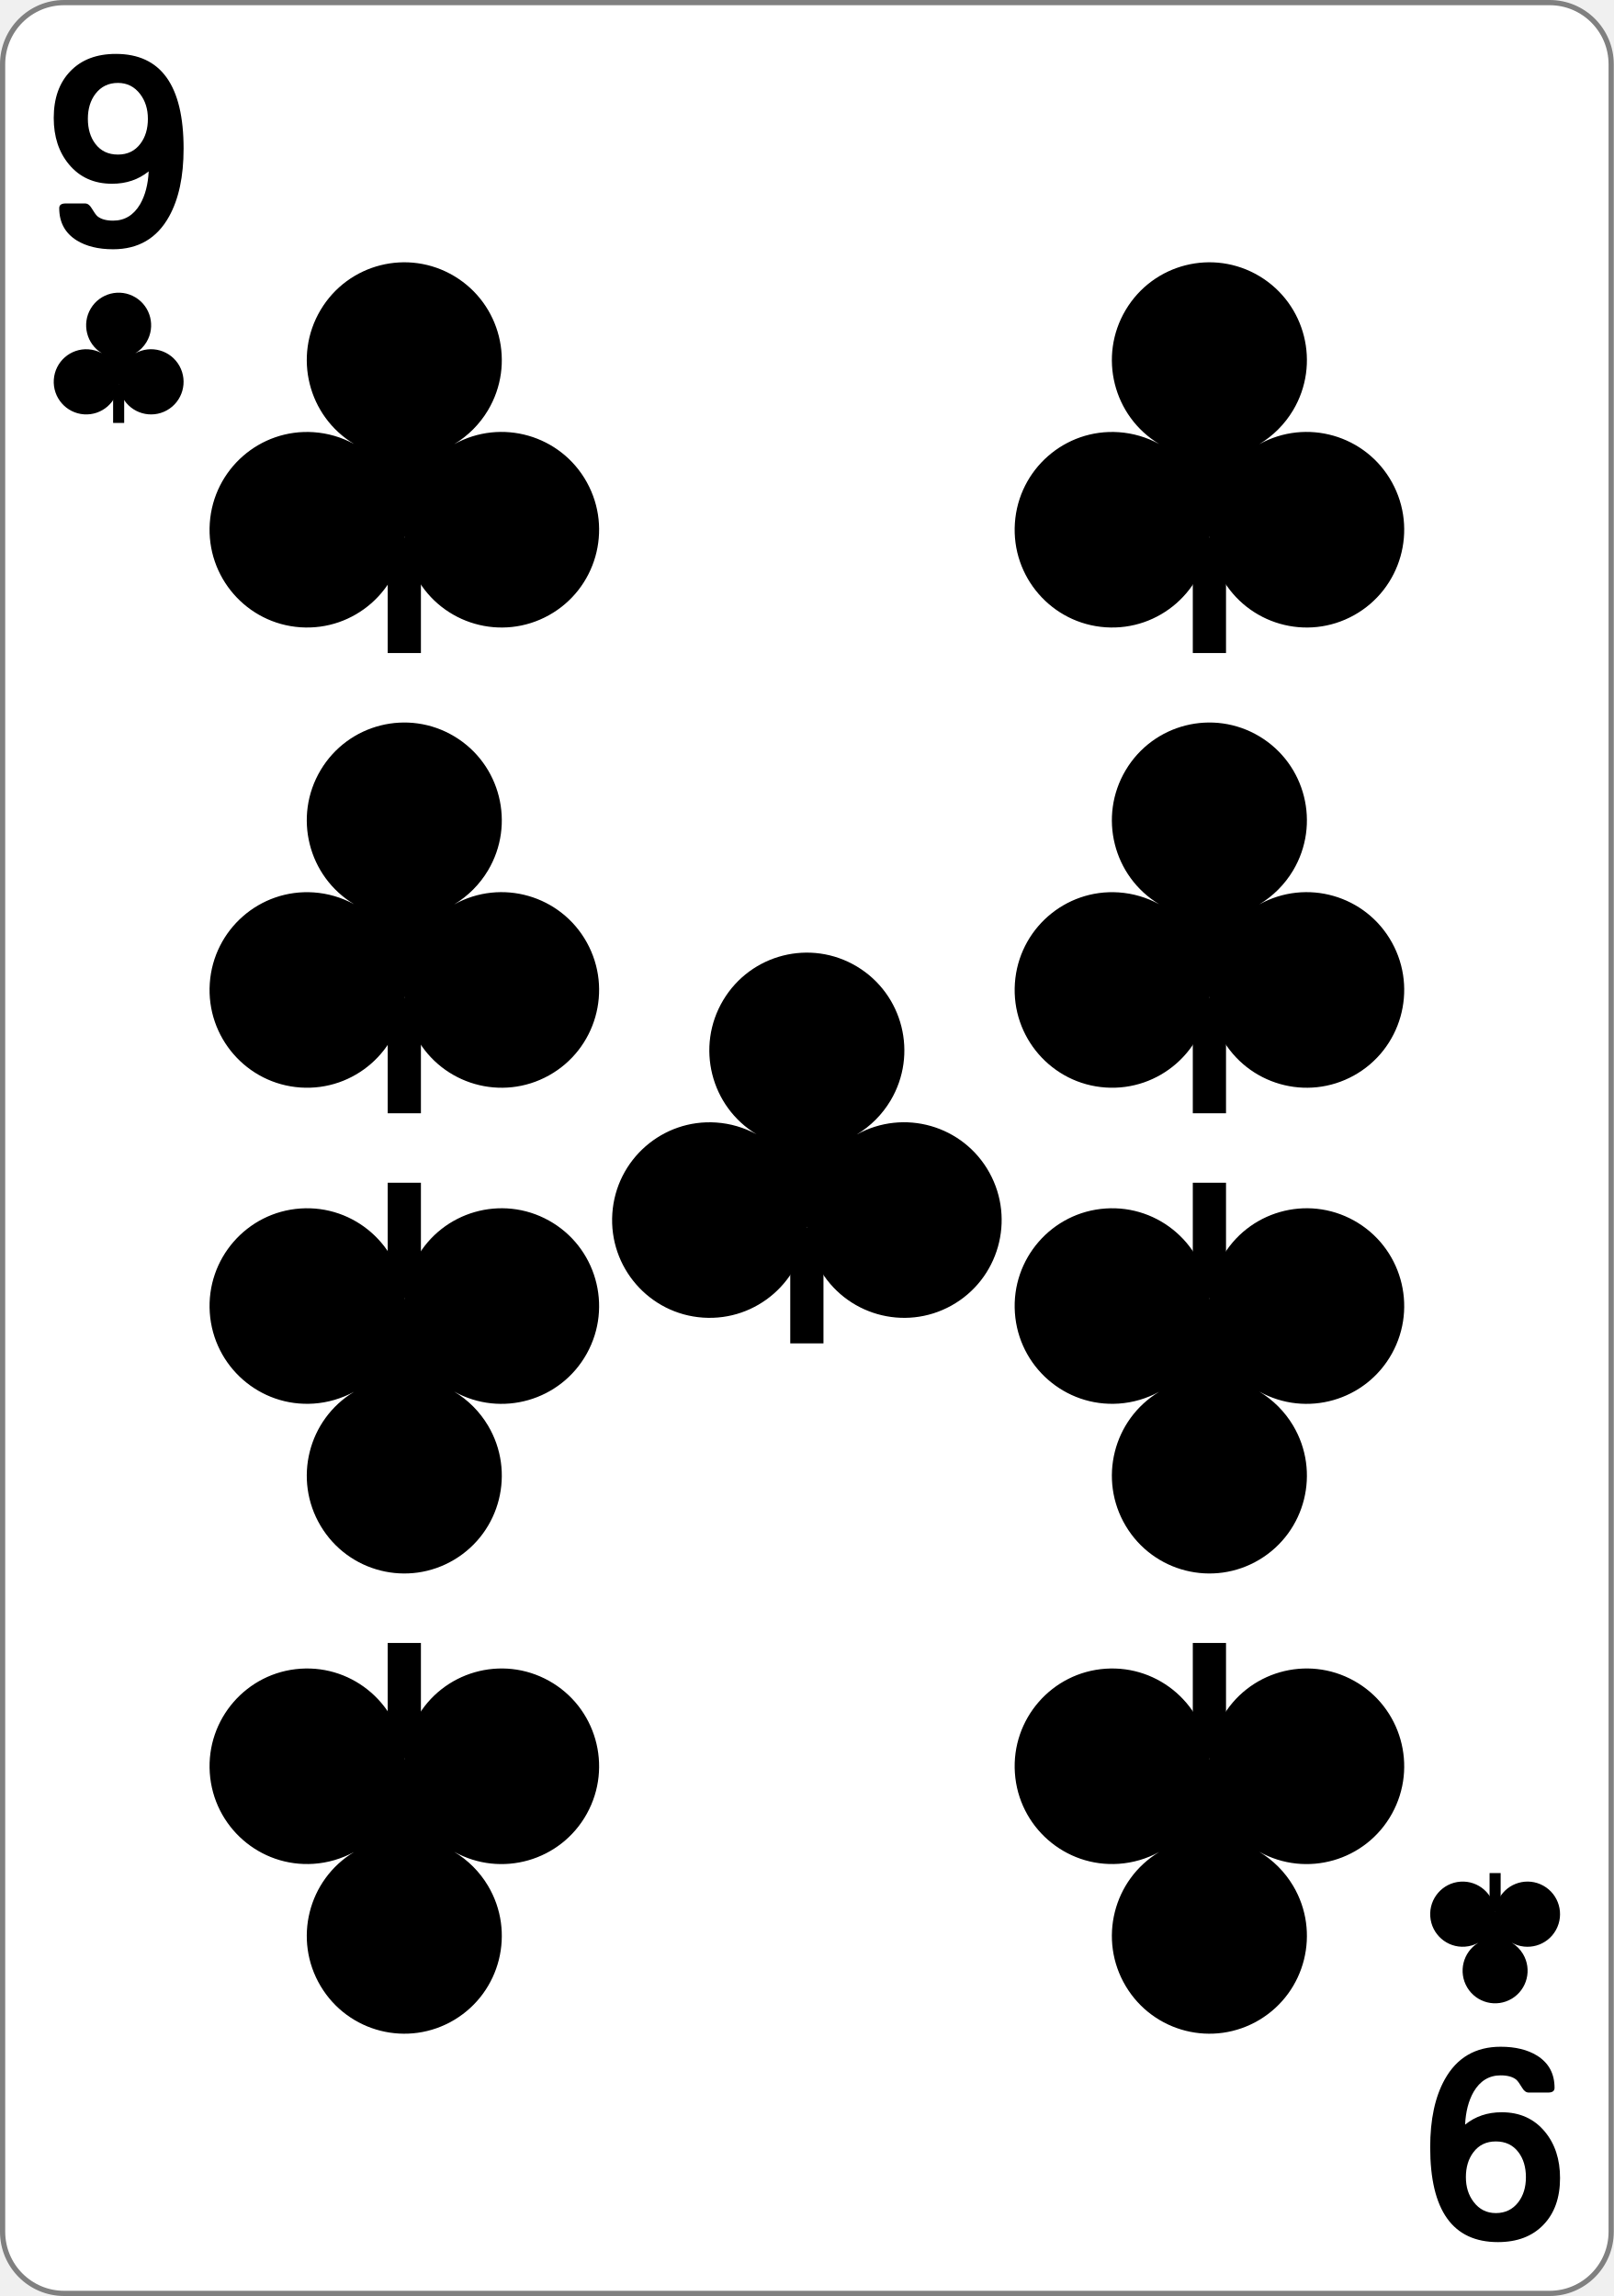
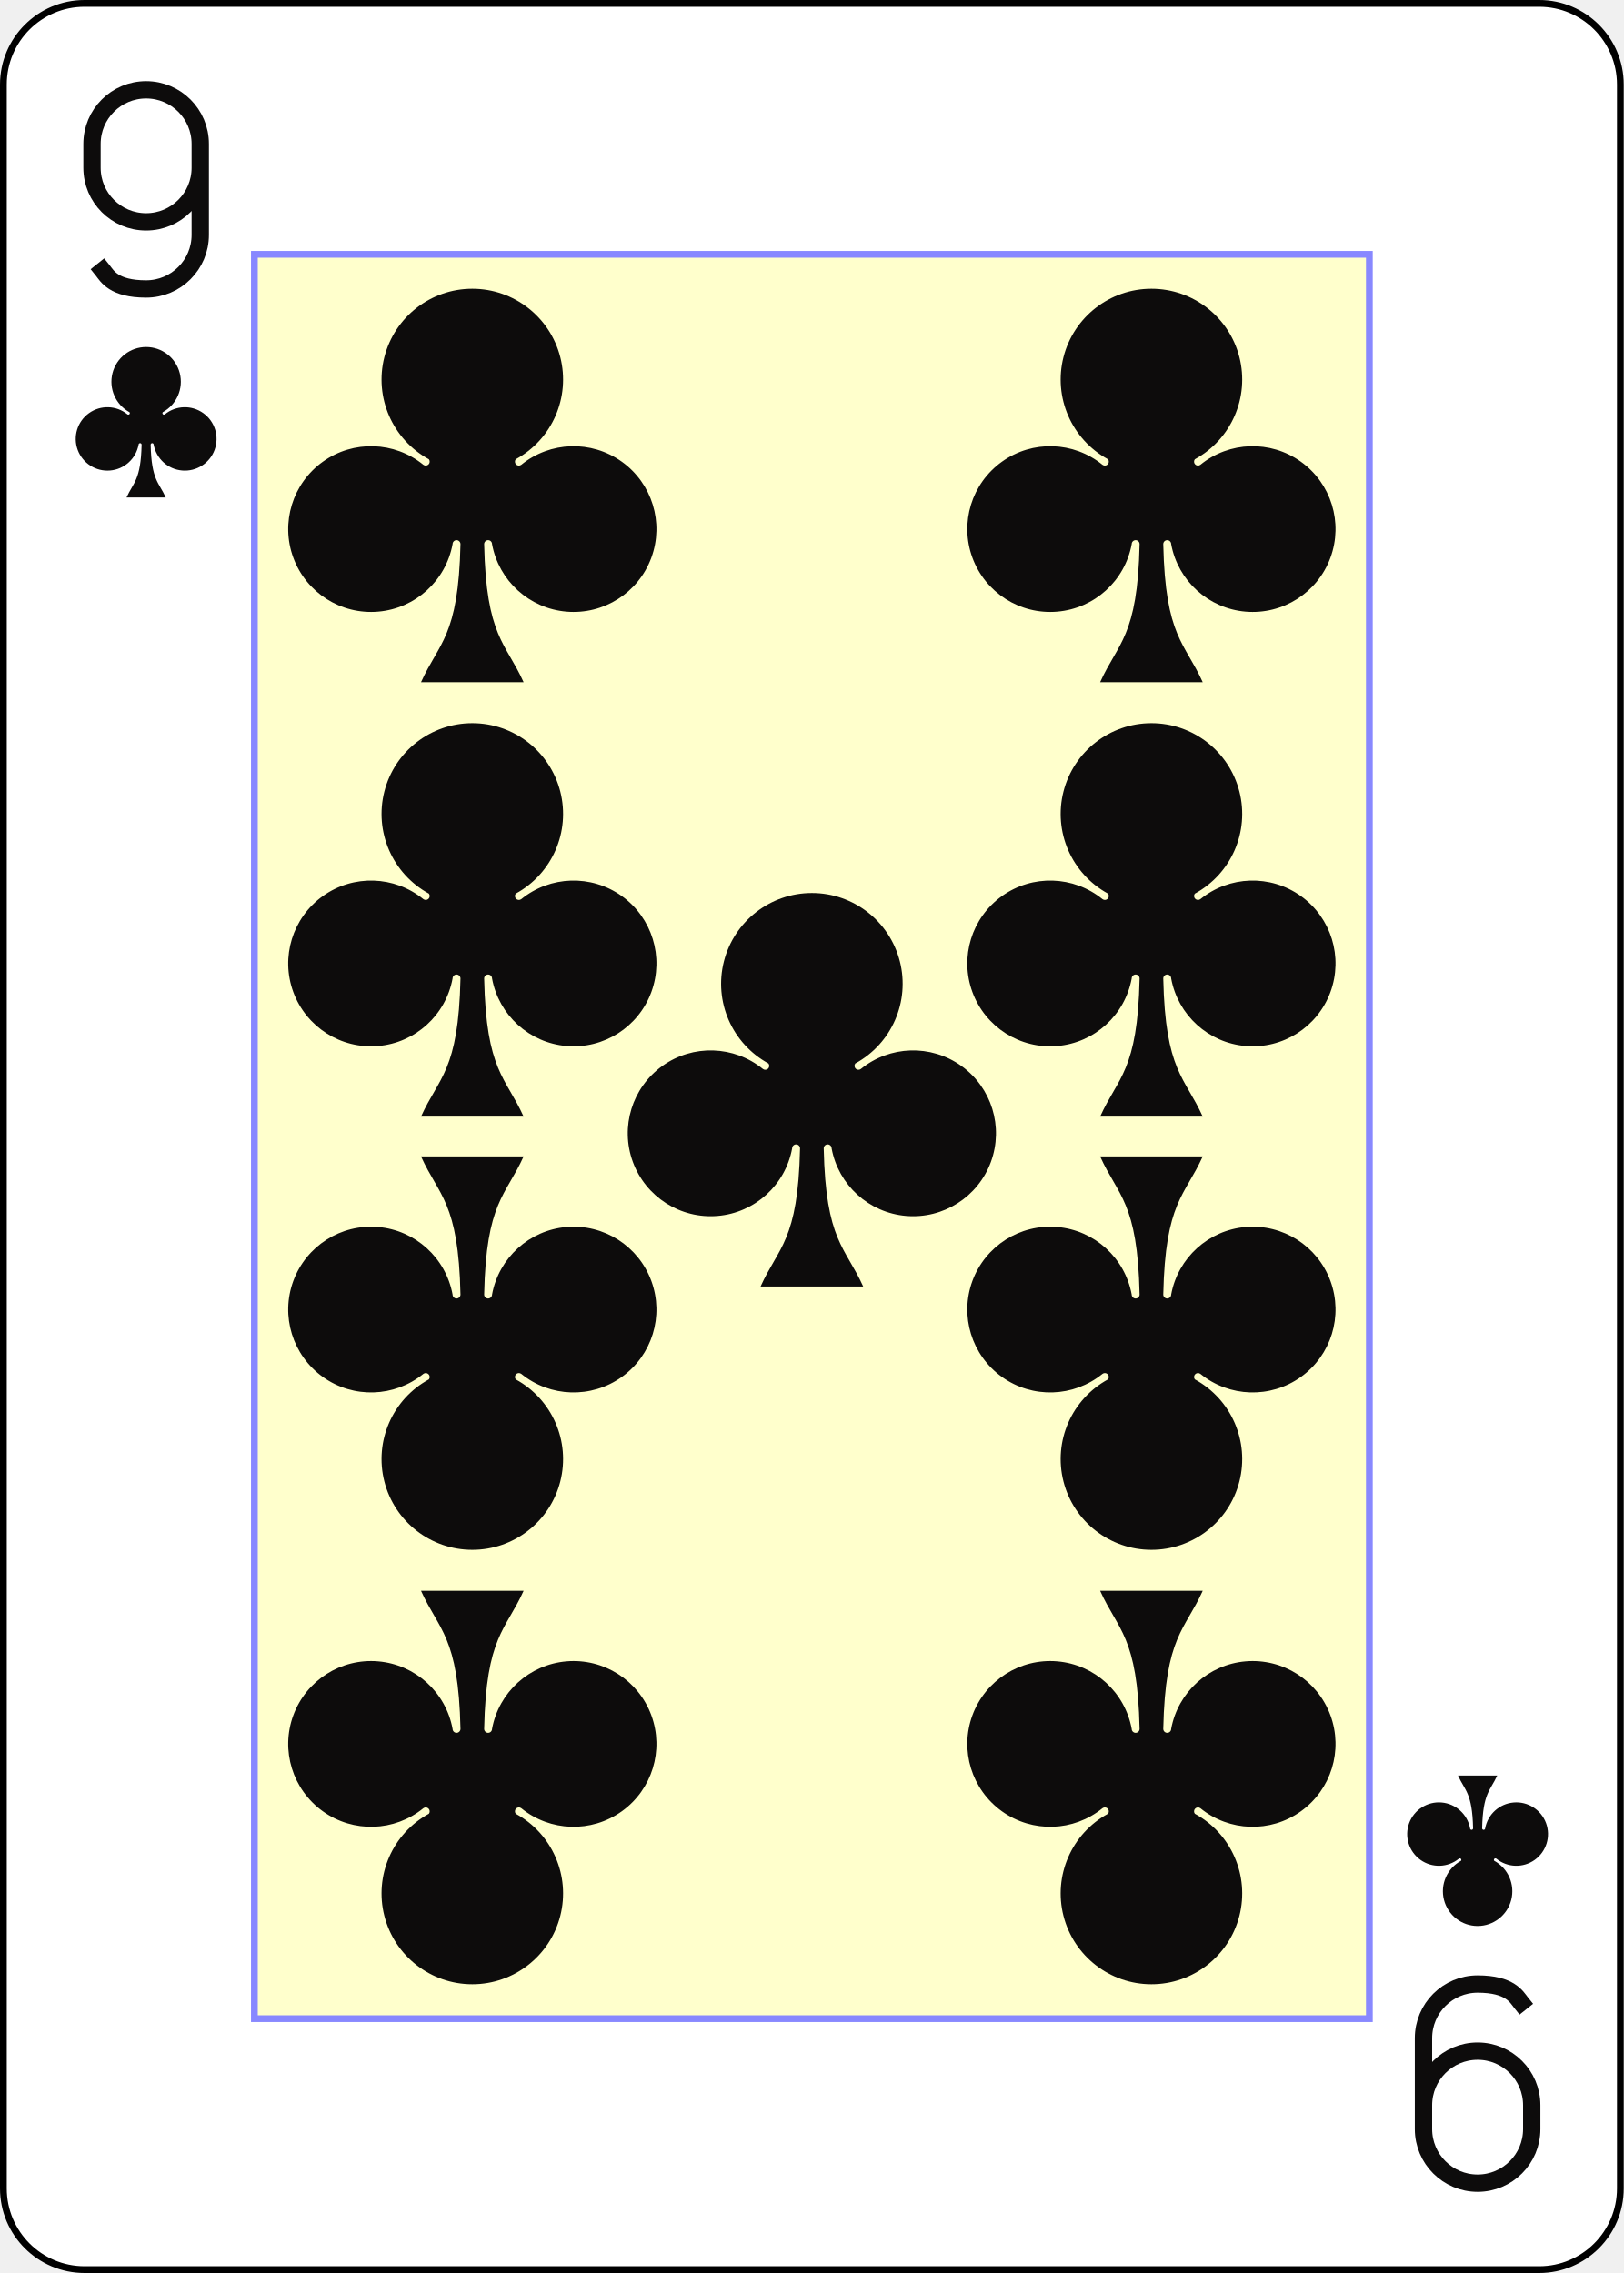
- <svg xmlns="http://www.w3.org/2000/svg" width="234" height="333" id="svg2" version="1.1">
-   <defs id="defs4" />
-   <g id="layer1" transform="translate(4.7236681e-5,-719.3622)">
-     <g id="g951">
-       <rect rx="8.919" ry="8.946" y="719.74" x="0.378" height="332.244" width="233.244" id="rect4266" style="fill:#ffffff;fill-opacity:1;stroke:#808080;stroke-width:0.756;stroke-linecap:butt;stroke-linejoin:miter;stroke-miterlimit:4;stroke-dasharray:none;stroke-opacity:1" />
-       <g transform="matrix(0.07348585,0,0,0.07370835,-248.0172,933.6007)" id="g4233" style="fill:none;stroke:#000000;stroke-width:3.181;stroke-opacity:1" />
-       <g clip-path="none" style="fill:none;stroke:#000000;stroke-width:3.181;stroke-opacity:1" id="g4211" transform="matrix(0.07348585,0,0,0.07370835,-248.0172,933.6007)" />
-       <g transform="matrix(0.07348585,0,0,0.07370835,-248.0172,933.6007)" id="g4227" style="fill:none;stroke:#000000;stroke-width:3.181;stroke-opacity:1" />
-       <g style="stroke-width:3.181" transform="matrix(0.05648739,0,0,0.05667264,-79.7307,833.6597)" id="g5492-7">
-         <rect style="fill:#000000;fill-opacity:1;stroke:none;stroke-width:3.181" id="rect4124-6" width="85.256" height="295.685" x="2406.706" y="536.549" />
-         <path id="path3979-1-6-1" d="m 2917.856,395.129 c 67.135,120.805 23.601,273.145 -97.235,340.262 -120.836,67.117 -273.216,23.595 -340.35,-97.21 -17.88,-32.173 -28.44,-67.893 -30.889,-104.572 -9.342,137.921 -128.747,242.091 -266.662,232.714 -137.914,-9.378 -242.111,-128.752 -232.731,-266.631 9.38,-137.878 128.786,-242.049 266.7,-232.671 36.206,2.462 71.443,12.765 103.725,30.222 -118.192,-70.886 -156.875,-224.529 -85.945,-343.146 70.93,-118.617 224.613,-157.29 343.261,-86.378 118.647,70.912 157.33,224.555 86.4,343.171 -21.341,35.69 -51.243,65.5 -86.812,86.883 121.024,-66.97 273.404,-23.448 340.538,97.356 z" style="fill:#000000;fill-opacity:1;stroke:none;stroke-width:3.181" />
-       </g>
-       <g style="stroke-width:3.181" transform="matrix(0.01882913,0,0,0.01889088,-28.91456,764.9805)" id="g5492-7-8">
-         <rect style="fill:#000000;fill-opacity:1;stroke:none;stroke-width:3.181" id="rect4124-6-9" width="85.256" height="295.685" x="2406.706" y="536.549" />
-         <path id="path3979-1-6-1-2" d="m 2917.856,395.129 c 67.135,120.805 23.601,273.145 -97.235,340.262 -120.836,67.117 -273.216,23.595 -340.35,-97.21 -17.88,-32.173 -28.44,-67.893 -30.889,-104.572 -9.342,137.921 -128.747,242.091 -266.662,232.714 -137.914,-9.378 -242.111,-128.752 -232.731,-266.631 9.38,-137.878 128.786,-242.049 266.7,-232.671 36.206,2.462 71.443,12.765 103.725,30.222 -118.192,-70.886 -156.875,-224.529 -85.945,-343.146 70.93,-118.617 224.613,-157.29 343.261,-86.378 118.647,70.912 157.33,224.555 86.4,343.171 -21.341,35.69 -51.243,65.5 -86.812,86.883 121.024,-66.97 273.404,-23.448 340.538,97.356 z" style="fill:#000000;fill-opacity:1;stroke:none;stroke-width:3.181" />
-       </g>
-       <g style="stroke-width:3.181" transform="matrix(0.01882913,0,0,-0.01889088,170.6742,1006.744)" id="g5492-7-8-8">
-         <rect style="fill:#000000;fill-opacity:1;stroke:none;stroke-width:3.181" id="rect4124-6-9-8" width="85.256" height="295.685" x="2406.706" y="536.549" />
-         <path id="path3979-1-6-1-2-2" d="m 2917.856,395.129 c 67.135,120.805 23.601,273.145 -97.235,340.262 -120.836,67.117 -273.216,23.595 -340.35,-97.21 -17.88,-32.173 -28.44,-67.893 -30.889,-104.572 -9.342,137.921 -128.747,242.091 -266.662,232.714 -137.914,-9.378 -242.111,-128.752 -232.731,-266.631 9.38,-137.878 128.786,-242.049 266.7,-232.671 36.206,2.462 71.443,12.765 103.725,30.222 -118.192,-70.886 -156.875,-224.529 -85.945,-343.146 70.93,-118.617 224.613,-157.29 343.261,-86.378 118.647,70.912 157.33,224.555 86.4,343.171 -21.341,35.69 -51.243,65.5 -86.812,86.883 121.024,-66.97 273.404,-23.448 340.538,97.356 z" style="fill:#000000;fill-opacity:1;stroke:none;stroke-width:3.181" />
-       </g>
-       <g style="stroke-width:3.181" transform="matrix(0.05648739,0,0,-0.05667264,-79.7307,1004.813)" id="g5492-7-4">
-         <rect style="fill:#000000;fill-opacity:1;stroke:none;stroke-width:3.181" id="rect4124-6-5" width="85.256" height="295.685" x="2406.706" y="536.549" />
-         <path id="path3979-1-6-1-5" d="m 2917.856,395.129 c 67.135,120.805 23.601,273.145 -97.235,340.262 -120.836,67.117 -273.216,23.595 -340.35,-97.21 -17.88,-32.173 -28.44,-67.893 -30.889,-104.572 -9.342,137.921 -128.747,242.091 -266.662,232.714 -137.914,-9.378 -242.111,-128.752 -232.731,-266.631 9.38,-137.878 128.786,-242.049 266.7,-232.671 36.206,2.462 71.443,12.765 103.725,30.222 -118.192,-70.886 -156.875,-224.529 -85.945,-343.146 70.93,-118.617 224.613,-157.29 343.261,-86.378 118.647,70.912 157.33,224.555 86.4,343.171 -21.341,35.69 -51.243,65.5 -86.812,86.883 121.024,-66.97 273.404,-23.448 340.538,97.356 z" style="fill:#000000;fill-opacity:1;stroke:none;stroke-width:3.181" />
-       </g>
-       <g style="stroke-width:3.181" transform="matrix(0.05648739,0,0,0.05667264,-79.7307,766.9114)" id="g5492-7-1">
-         <rect style="fill:#000000;fill-opacity:1;stroke:none;stroke-width:3.181" id="rect4124-6-7" width="85.256" height="295.685" x="2406.706" y="536.549" />
-         <path id="path3979-1-6-1-1" d="m 2917.856,395.129 c 67.135,120.805 23.601,273.145 -97.235,340.262 -120.836,67.117 -273.216,23.595 -340.35,-97.21 -17.88,-32.173 -28.44,-67.893 -30.889,-104.572 -9.342,137.921 -128.747,242.091 -266.662,232.714 -137.914,-9.378 -242.111,-128.752 -232.731,-266.631 9.38,-137.878 128.786,-242.049 266.7,-232.671 36.206,2.462 71.443,12.765 103.725,30.222 -118.192,-70.886 -156.875,-224.529 -85.945,-343.146 70.93,-118.617 224.613,-157.29 343.261,-86.378 118.647,70.912 157.33,224.555 86.4,343.171 -21.341,35.69 -51.243,65.5 -86.812,86.883 121.024,-66.97 273.404,-23.448 340.538,97.356 z" style="fill:#000000;fill-opacity:1;stroke:none;stroke-width:3.181" />
-       </g>
-       <g style="stroke-width:3.181" transform="matrix(0.05648739,0,0,0.05667264,-21.3604,867.0338)" id="g5492-7-15">
-         <rect style="fill:#000000;fill-opacity:1;stroke:none;stroke-width:3.181" id="rect4124-6-2" width="85.256" height="295.685" x="2406.706" y="536.549" />
-         <path id="path3979-1-6-1-7" d="m 2917.856,395.129 c 67.135,120.805 23.601,273.145 -97.235,340.262 -120.836,67.117 -273.216,23.595 -340.35,-97.21 -17.88,-32.173 -28.44,-67.893 -30.889,-104.572 -9.342,137.921 -128.747,242.091 -266.662,232.714 -137.914,-9.378 -242.111,-128.752 -232.731,-266.631 9.38,-137.878 128.786,-242.049 266.7,-232.671 36.206,2.462 71.443,12.765 103.725,30.222 -118.192,-70.886 -156.875,-224.529 -85.945,-343.146 70.93,-118.617 224.613,-157.29 343.261,-86.378 118.647,70.912 157.33,224.555 86.4,343.171 -21.341,35.69 -51.243,65.5 -86.812,86.883 121.024,-66.97 273.404,-23.448 340.538,97.356 z" style="fill:#000000;fill-opacity:1;stroke:none;stroke-width:3.181" />
-       </g>
-       <g style="stroke-width:3.181" transform="matrix(0.05648739,0,0,0.05667264,37.00991,766.9114)" id="g5492-7-6">
-         <rect style="fill:#000000;fill-opacity:1;stroke:none;stroke-width:3.181" id="rect4124-6-1" width="85.256" height="295.685" x="2406.706" y="536.549" />
-         <path id="path3979-1-6-1-4" d="m 2917.856,395.129 c 67.135,120.805 23.601,273.145 -97.235,340.262 -120.836,67.117 -273.216,23.595 -340.35,-97.21 -17.88,-32.173 -28.44,-67.893 -30.889,-104.572 -9.342,137.921 -128.747,242.091 -266.662,232.714 -137.914,-9.378 -242.111,-128.752 -232.731,-266.631 9.38,-137.878 128.786,-242.049 266.7,-232.671 36.206,2.462 71.443,12.765 103.725,30.222 -118.192,-70.886 -156.875,-224.529 -85.945,-343.146 70.93,-118.617 224.613,-157.29 343.261,-86.378 118.647,70.912 157.33,224.555 86.4,343.171 -21.341,35.69 -51.243,65.5 -86.812,86.883 121.024,-66.97 273.404,-23.448 340.538,97.356 z" style="fill:#000000;fill-opacity:1;stroke:none;stroke-width:3.181" />
-       </g>
-       <g style="stroke-width:3.181" transform="matrix(0.05648739,0,0,0.05667264,37.00991,833.6597)" id="g5492-7-2">
-         <rect style="fill:#000000;fill-opacity:1;stroke:none;stroke-width:3.181" id="rect4124-6-3" width="85.256" height="295.685" x="2406.706" y="536.549" />
-         <path id="path3979-1-6-1-22" d="m 2917.856,395.129 c 67.135,120.805 23.601,273.145 -97.235,340.262 -120.836,67.117 -273.216,23.595 -340.35,-97.21 -17.88,-32.173 -28.44,-67.893 -30.889,-104.572 -9.342,137.921 -128.747,242.091 -266.662,232.714 -137.914,-9.378 -242.111,-128.752 -232.731,-266.631 9.38,-137.878 128.786,-242.049 266.7,-232.671 36.206,2.462 71.443,12.765 103.725,30.222 -118.192,-70.886 -156.875,-224.529 -85.945,-343.146 70.93,-118.617 224.613,-157.29 343.261,-86.378 118.647,70.912 157.33,224.555 86.4,343.171 -21.341,35.69 -51.243,65.5 -86.812,86.883 121.024,-66.97 273.404,-23.448 340.538,97.356 z" style="fill:#000000;fill-opacity:1;stroke:none;stroke-width:3.181" />
-       </g>
-       <g style="stroke-width:3.181" transform="matrix(0.05648739,0,0,-0.05667264,-79.7307,938.0648)" id="g5492-7-4-1">
-         <rect style="fill:#000000;fill-opacity:1;stroke:none;stroke-width:3.181" id="rect4124-6-5-6" width="85.256" height="295.685" x="2406.706" y="536.549" />
-         <path id="path3979-1-6-1-5-8" d="m 2917.856,395.129 c 67.135,120.805 23.601,273.145 -97.235,340.262 -120.836,67.117 -273.216,23.595 -340.35,-97.21 -17.88,-32.173 -28.44,-67.893 -30.889,-104.572 -9.342,137.921 -128.747,242.091 -266.662,232.714 -137.914,-9.378 -242.111,-128.752 -232.731,-266.631 9.38,-137.878 128.786,-242.049 266.7,-232.671 36.206,2.462 71.443,12.765 103.725,30.222 -118.192,-70.886 -156.875,-224.529 -85.945,-343.146 70.93,-118.617 224.613,-157.29 343.261,-86.378 118.647,70.912 157.33,224.555 86.4,343.171 -21.341,35.69 -51.243,65.5 -86.812,86.883 121.024,-66.97 273.404,-23.448 340.538,97.356 z" style="fill:#000000;fill-opacity:1;stroke:none;stroke-width:3.181" />
-       </g>
-       <g style="stroke-width:3.181" transform="matrix(0.05648739,0,0,-0.05667264,37.00991,1004.813)" id="g5492-7-4-18">
-         <rect style="fill:#000000;fill-opacity:1;stroke:none;stroke-width:3.181" id="rect4124-6-5-9" width="85.256" height="295.685" x="2406.706" y="536.549" />
-         <path id="path3979-1-6-1-5-2" d="m 2917.856,395.129 c 67.135,120.805 23.601,273.145 -97.235,340.262 -120.836,67.117 -273.216,23.595 -340.35,-97.21 -17.88,-32.173 -28.44,-67.893 -30.889,-104.572 -9.342,137.921 -128.747,242.091 -266.662,232.714 -137.914,-9.378 -242.111,-128.752 -232.731,-266.631 9.38,-137.878 128.786,-242.049 266.7,-232.671 36.206,2.462 71.443,12.765 103.725,30.222 -118.192,-70.886 -156.875,-224.529 -85.945,-343.146 70.93,-118.617 224.613,-157.29 343.261,-86.378 118.647,70.912 157.33,224.555 86.4,343.171 -21.341,35.69 -51.243,65.5 -86.812,86.883 121.024,-66.97 273.404,-23.448 340.538,97.356 z" style="fill:#000000;fill-opacity:1;stroke:none;stroke-width:3.181" />
-       </g>
-       <g style="stroke-width:3.181" transform="matrix(0.05648739,0,0,-0.05667264,37.00991,938.0648)" id="g5492-7-4-7">
-         <rect style="fill:#000000;fill-opacity:1;stroke:none;stroke-width:3.181" id="rect4124-6-5-95" width="85.256" height="295.685" x="2406.706" y="536.549" />
-         <path id="path3979-1-6-1-5-4" d="m 2917.856,395.129 c 67.135,120.805 23.601,273.145 -97.235,340.262 -120.836,67.117 -273.216,23.595 -340.35,-97.21 -17.88,-32.173 -28.44,-67.893 -30.889,-104.572 -9.342,137.921 -128.747,242.091 -266.662,232.714 -137.914,-9.378 -242.111,-128.752 -232.731,-266.631 9.38,-137.878 128.786,-242.049 266.7,-232.671 36.206,2.462 71.443,12.765 103.725,30.222 -118.192,-70.886 -156.875,-224.529 -85.945,-343.146 70.93,-118.617 224.613,-157.29 343.261,-86.378 118.647,70.912 157.33,224.555 86.4,343.171 -21.341,35.69 -51.243,65.5 -86.812,86.883 121.024,-66.97 273.404,-23.448 340.538,97.356 z" style="fill:#000000;fill-opacity:1;stroke:none;stroke-width:3.181" />
-       </g>
-       <g id="text3755" style="font-style:normal;font-variant:normal;font-weight:bold;font-stretch:normal;font-size:3.772px;line-height:0%;font-family:'Levenim MT';-inkscape-font-specification:'Sans Bold';letter-spacing:0px;word-spacing:0px;fill:#000000;fill-opacity:1;stroke:none;stroke-width:1" transform="scale(0.9907913,1.009294)" aria-label="9">
-         <path id="path904" style="font-size:39.195px;line-height:1.25;stroke-width:1" d="m 26.868,734.108 q 0,5.99 -2.124,9.741 -2.66,4.708 -8.191,4.708 -3.234,0 -5.34,-1.282 -2.545,-1.569 -2.545,-4.631 0,-0.67 0.938,-0.67 h 2.832 q 0.555,0 0.938,0.632 0.574,0.938 0.88,1.206 0.785,0.632 2.297,0.632 2.545,0 3.962,-2.373 1.11,-1.914 1.244,-4.708 -2.239,1.78 -5.359,1.78 -3.962,0 -6.316,-2.794 -2.22,-2.622 -2.22,-6.66 0,-4.249 2.431,-6.717 2.431,-2.488 6.66,-2.488 9.914,0 9.914,13.626 z m -5.225,-4.306 q 0,-2.086 -1.129,-3.541 -1.244,-1.608 -3.253,-1.608 -2.067,0 -3.292,1.569 -1.11,1.435 -1.11,3.579 0,2.182 1.091,3.598 1.187,1.55 3.311,1.55 2.105,0 3.292,-1.569 1.091,-1.416 1.091,-3.579 z" />
-       </g>
-       <g id="text3755-2" style="font-style:normal;font-variant:normal;font-weight:bold;font-stretch:normal;font-size:3.772px;line-height:0%;font-family:'Levenim MT';-inkscape-font-specification:'Sans Bold';letter-spacing:0px;word-spacing:0px;fill:#000000;fill-opacity:1;stroke:none;stroke-width:1" transform="scale(-0.9907913,-1.009294)" aria-label="9">
-         <path id="path907" style="font-size:39.195px;line-height:1.25;stroke-width:1" d="m -209.307,-1021.302 q 0,5.99 -2.124,9.741 -2.66,4.708 -8.191,4.708 -3.234,0 -5.34,-1.282 -2.545,-1.569 -2.545,-4.631 0,-0.67 0.938,-0.67 h 2.832 q 0.555,0 0.938,0.632 0.574,0.938 0.88,1.206 0.785,0.632 2.297,0.632 2.545,0 3.962,-2.373 1.11,-1.914 1.244,-4.708 -2.239,1.78 -5.359,1.78 -3.962,0 -6.316,-2.794 -2.22,-2.622 -2.22,-6.66 0,-4.249 2.431,-6.718 2.431,-2.488 6.66,-2.488 9.914,0 9.914,13.626 z m -5.225,-4.306 q 0,-2.086 -1.129,-3.541 -1.244,-1.608 -3.253,-1.608 -2.067,0 -3.292,1.569 -1.11,1.435 -1.11,3.579 0,2.182 1.091,3.598 1.187,1.55 3.311,1.55 2.105,0 3.292,-1.569 1.091,-1.416 1.091,-3.579 z" />
-       </g>
-     </g>
+ <svg xmlns="http://www.w3.org/2000/svg" xmlns:xlink="http://www.w3.org/1999/xlink" class="card" face="9C" height="3.5in" preserveAspectRatio="none" viewBox="-120 -168 240 336" width="2.5in">
+   <defs>
+     <symbol id="SC9" viewBox="-600 -600 1200 1200" preserveAspectRatio="xMinYMid">
+       <path d="M30 150C35 385 85 400 130 500L-130 500C-85 400 -35 385 -30 150A10 10 0 0 0 -50 150A210 210 0 1 1 -124 -51A10 10 0 0 0 -110 -65A230 230 0 1 1 110 -65A10 10 0 0 0 124 -51A210 210 0 1 1 50 150A10 10 0 0 0 30 150Z" fill="#0d0c0c" />
+     </symbol>
+     <symbol id="VC9" viewBox="-500 -500 1000 1000" preserveAspectRatio="xMinYMid">
+       <path d="M250 -100A250 250 0 0 1 -250 -100L-250 -210A250 250 0 0 1 250 -210L250 210A250 250 0 0 1 0 460C-150 460 -180 400 -200 375" stroke="#0d0c0c" stroke-width="80" stroke-linecap="square" stroke-miterlimit="1.5" fill="none" />
+     </symbol>
+     <rect id="XC9" width="164.8" height="260.8" x="-82.4" y="-130.4" />
+   </defs>
+   <rect width="239" height="335" x="-119.5" y="-167.5" rx="12" ry="12" fill="white" stroke="black" />
+   <use xlink:href="#XC9" width="164.8" height="260.8" stroke="#88f" fill="#FFC" />
+   <use xlink:href="#VC9" height="32" width="32" x="-114.4" y="-156" />
+   <use xlink:href="#SC9" height="26.769" width="26.769" x="-111.784" y="-119" />
+   <use xlink:href="#SC9" height="70" width="70" x="-85.188" y="-131.321" />
+   <use xlink:href="#SC9" height="70" width="70" x="15.188" y="-131.321" />
+   <use xlink:href="#SC9" height="70" width="70" x="-85.188" y="-67.107" />
+   <use xlink:href="#SC9" height="70" width="70" x="15.188" y="-67.107" />
+   <use xlink:href="#SC9" height="70" width="70" x="-35" y="-42" />
+   <g transform="rotate(180)">
+     <use xlink:href="#VC9" height="32" width="32" x="-114.4" y="-156" />
+     <use xlink:href="#SC9" height="26.769" width="26.769" x="-111.784" y="-119" />
+     <use xlink:href="#SC9" height="70" width="70" x="-85.188" y="-131.321" />
+     <use xlink:href="#SC9" height="70" width="70" x="15.188" y="-131.321" />
+     <use xlink:href="#SC9" height="70" width="70" x="-85.188" y="-67.107" />
+     <use xlink:href="#SC9" height="70" width="70" x="15.188" y="-67.107" />
  </g>
</svg>
